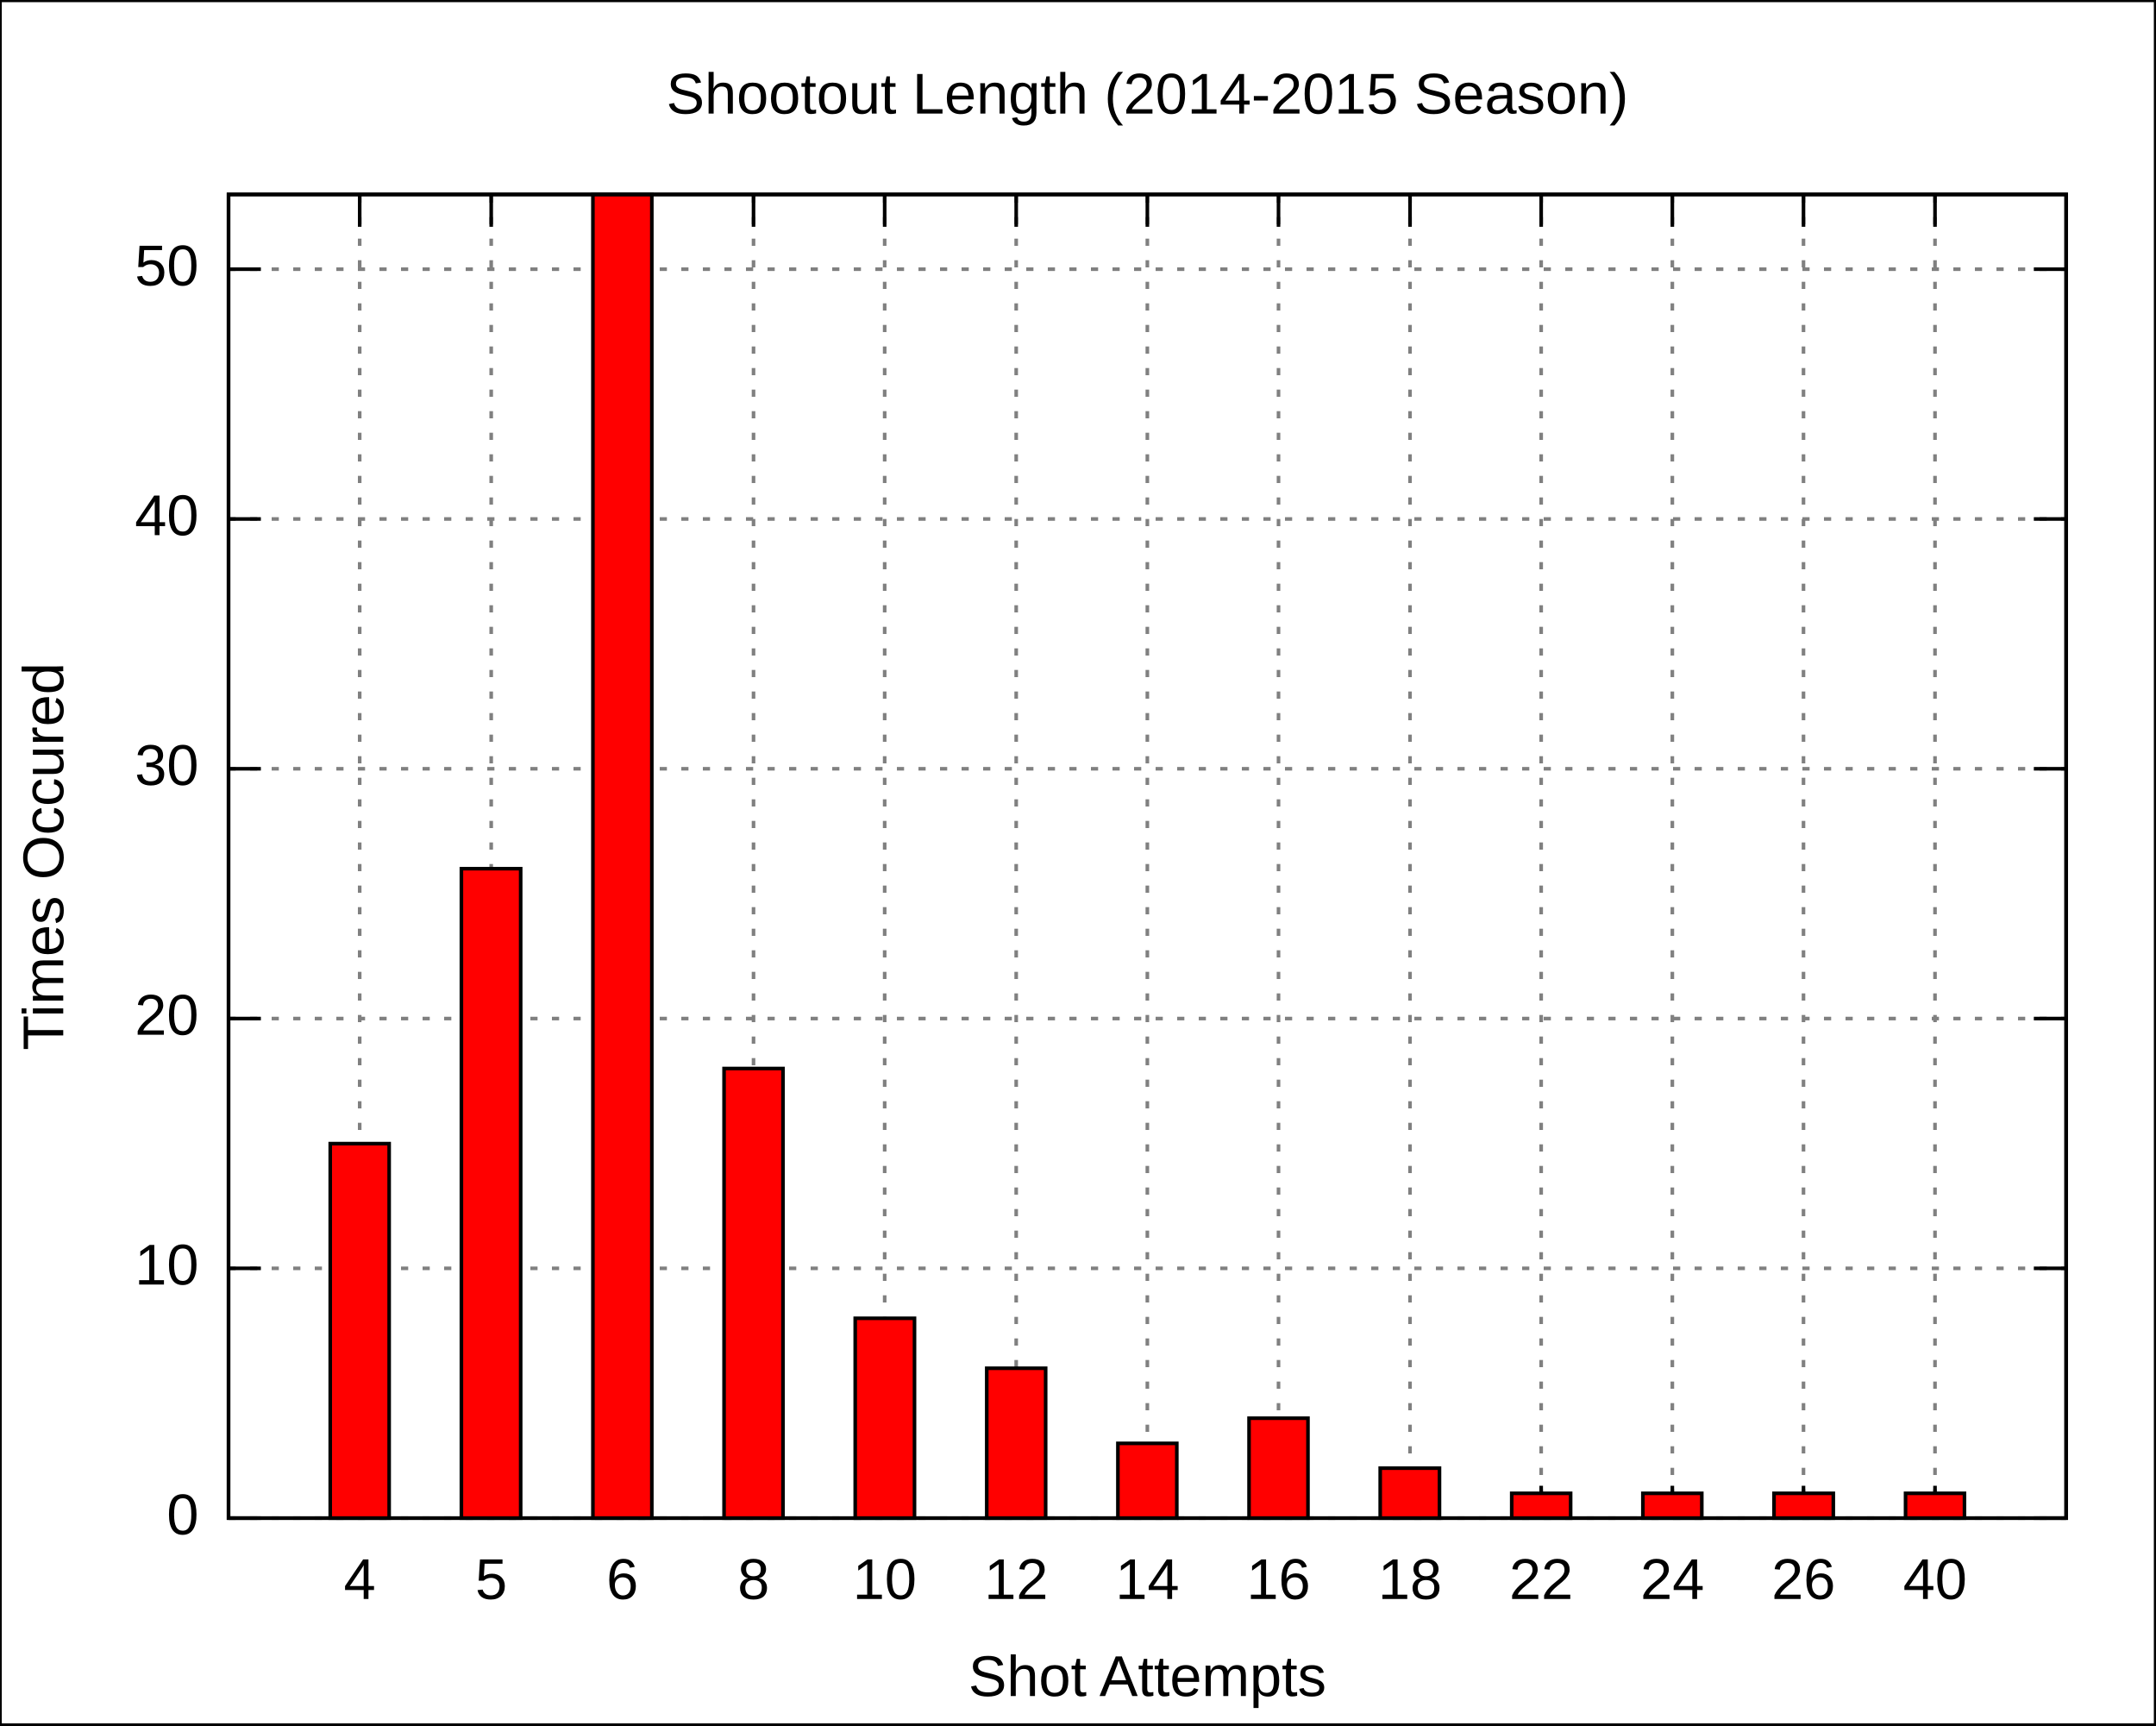
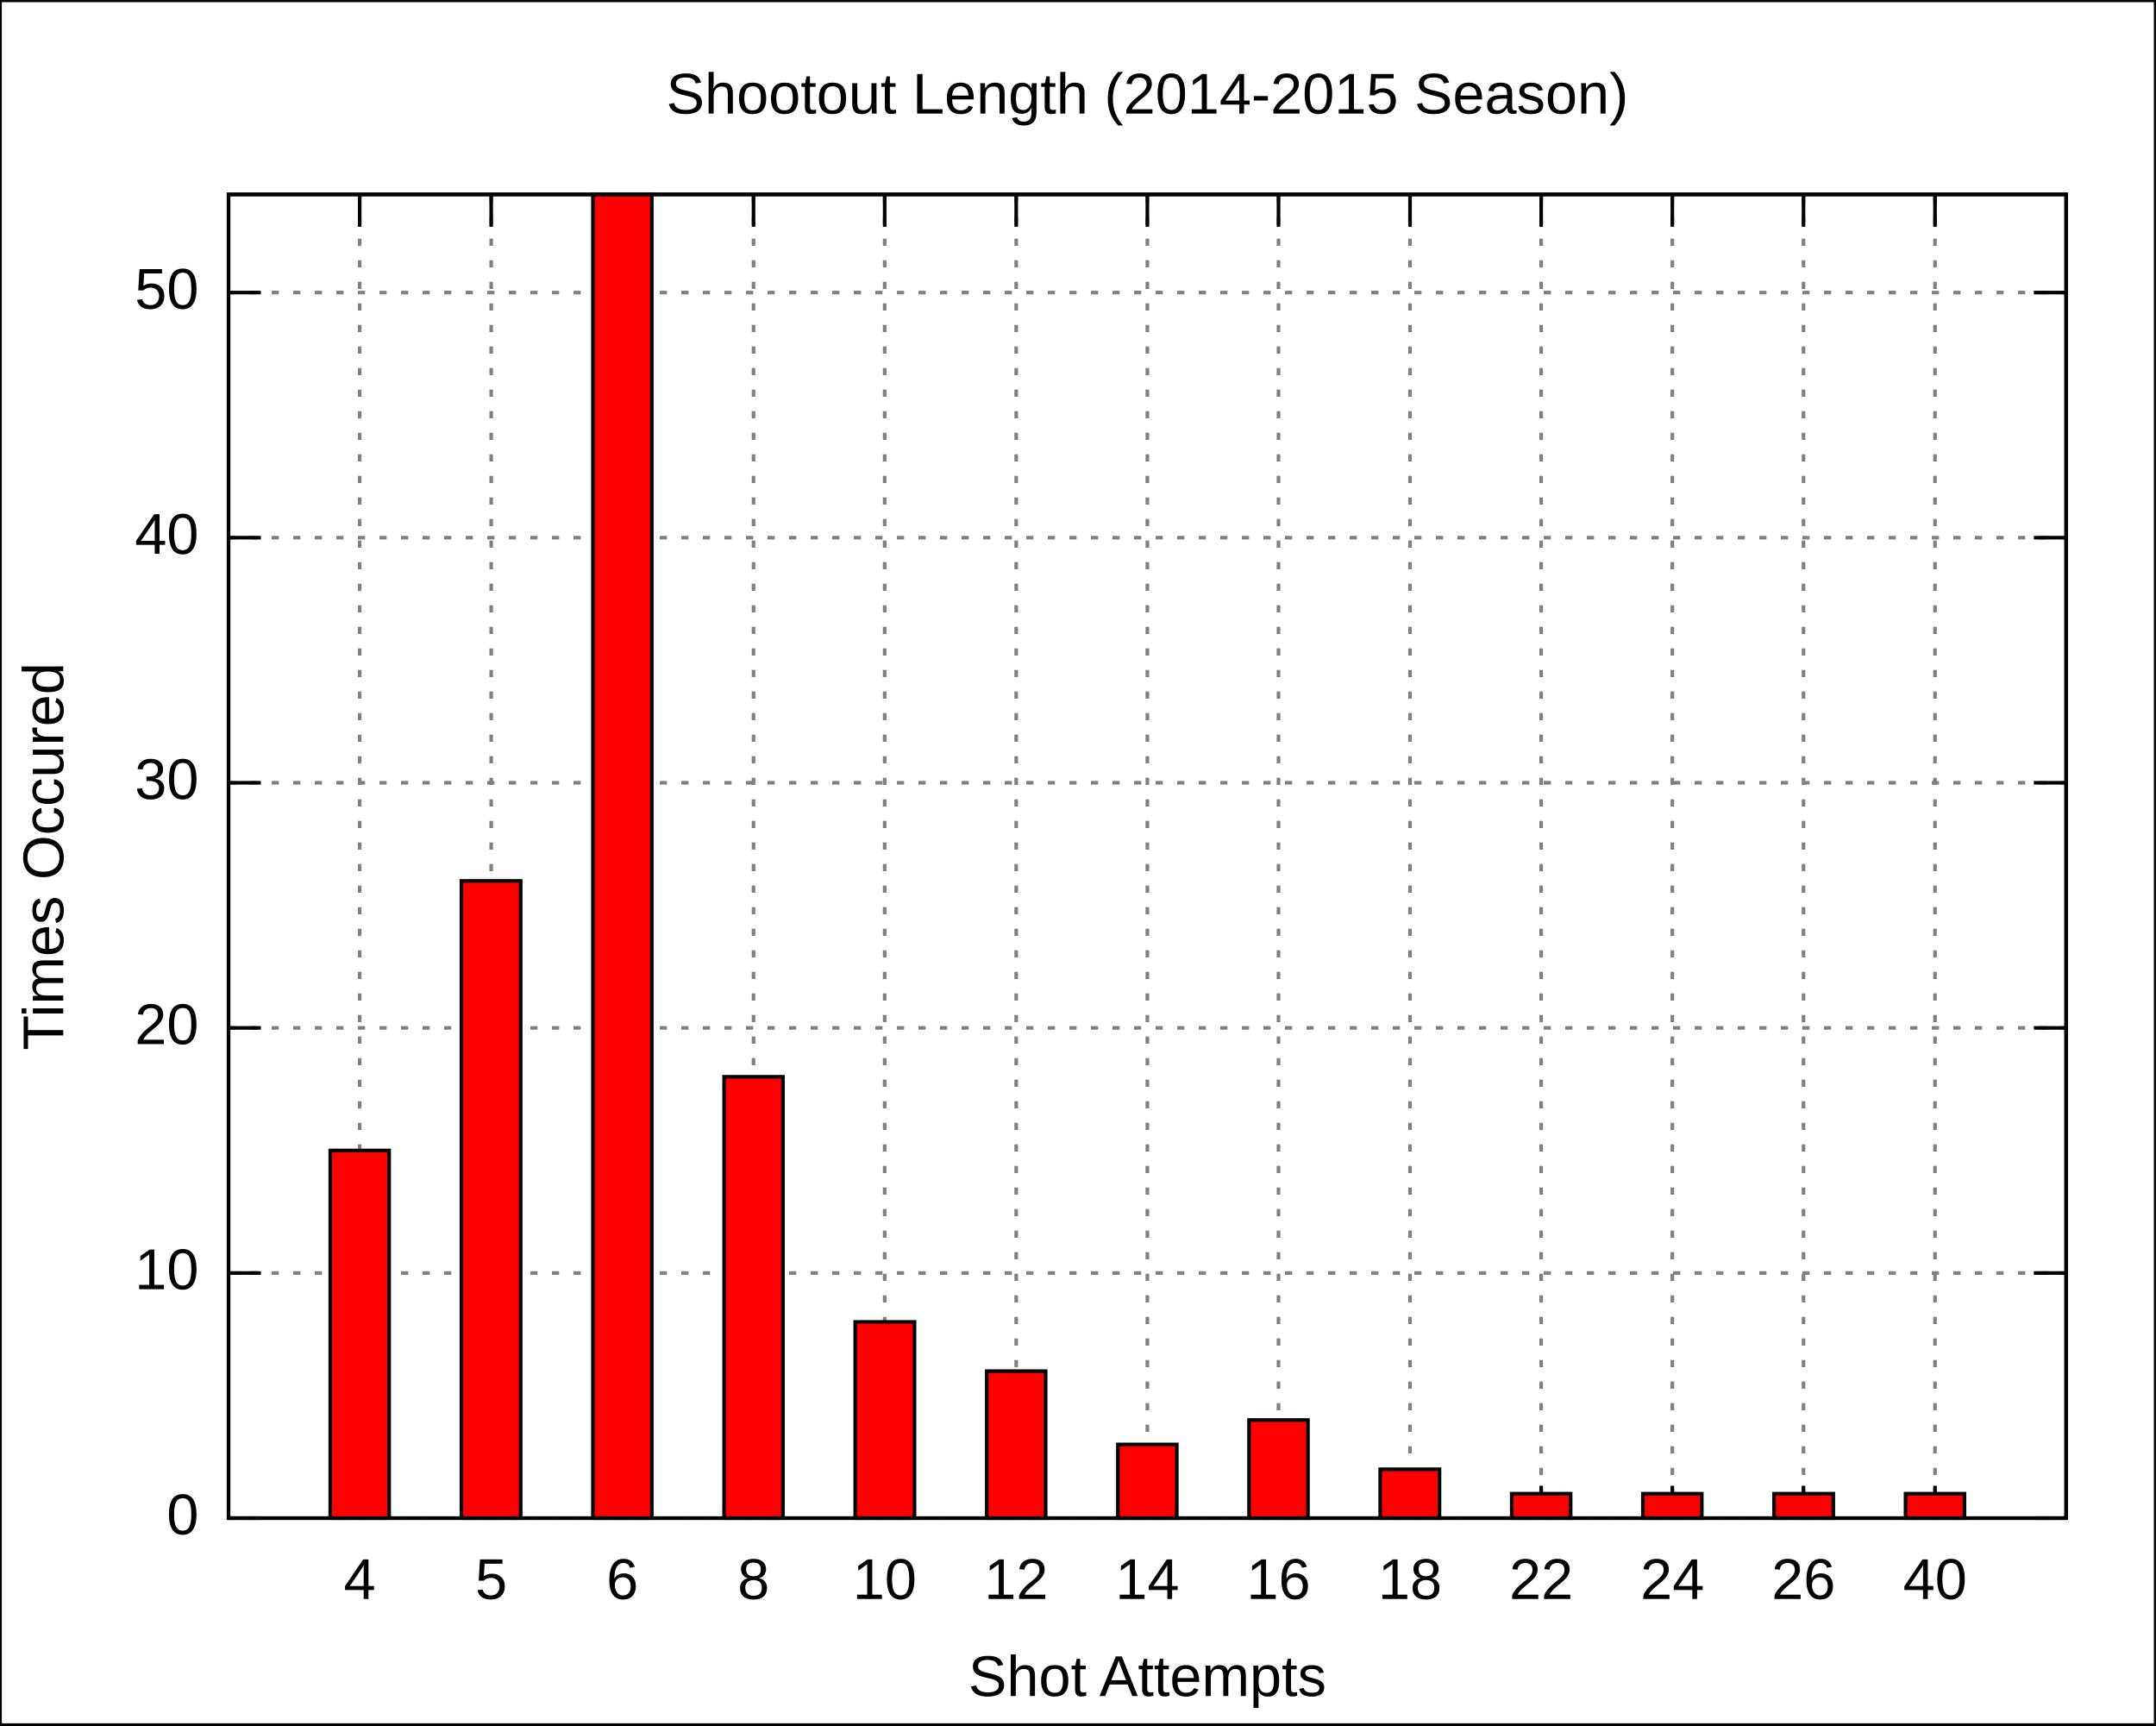
<svg xmlns="http://www.w3.org/2000/svg" xmlns:xlink="http://www.w3.org/1999/xlink" width="600" height="480" viewBox="0 0 600 480">
  <g id="gnuplot_canvas">
    <rect x="0" y="0" width="600" height="480" fill="none" />
    <defs>
      <circle id="gpDot" r="0.5" stroke-width="0.5" />
      <path id="gpPt0" stroke-width="0.222" stroke="currentColor" d="M-1,0 h2 M0,-1 v2" />
      <path id="gpPt1" stroke-width="0.222" stroke="currentColor" d="M-1,-1 L1,1 M1,-1 L-1,1" />
      <path id="gpPt2" stroke-width="0.222" stroke="currentColor" d="M-1,0 L1,0 M0,-1 L0,1 M-1,-1 L1,1 M-1,1 L1,-1" />
      <rect id="gpPt3" stroke-width="0.222" stroke="currentColor" x="-1" y="-1" width="2" height="2" />
      <rect id="gpPt4" stroke-width="0.222" stroke="currentColor" fill="currentColor" x="-1" y="-1" width="2" height="2" />
      <circle id="gpPt5" stroke-width="0.222" stroke="currentColor" cx="0" cy="0" r="1" />
      <use xlink:href="#gpPt5" id="gpPt6" fill="currentColor" stroke="none" />
      <path id="gpPt7" stroke-width="0.222" stroke="currentColor" d="M0,-1.33 L-1.33,0.67 L1.33,0.67 z" />
      <use xlink:href="#gpPt7" id="gpPt8" fill="currentColor" stroke="none" />
      <use xlink:href="#gpPt7" id="gpPt9" stroke="currentColor" transform="rotate(180)" />
      <use xlink:href="#gpPt9" id="gpPt10" fill="currentColor" stroke="none" />
      <use xlink:href="#gpPt3" id="gpPt11" stroke="currentColor" transform="rotate(45)" />
      <use xlink:href="#gpPt11" id="gpPt12" fill="currentColor" stroke="none" />
    </defs>
    <g style="fill:none; color:white; stroke:currentColor; stroke-width:1.00; stroke-linecap:butt; stroke-linejoin:miter">
</g>
    <g style="fill:none; color:black; stroke:currentColor; stroke-width:1.00; stroke-linecap:butt; stroke-linejoin:miter">
      <g style="stroke:none; shape-rendering:crispEdges">
        <polygon fill="rgb(255, 255, 255)" points="0.0,480.0 599.9,480.0 599.9,0.1 0.0,0.1 " />
      </g>
      <path stroke="black" d="M0.0,480.0 L0.0,0.1 L599.9,0.1 L599.9,480.0 L0.0,480.0  " />
    </g>
    <g style="fill:none; color:gray; stroke:currentColor; stroke-width:1.00; stroke-linecap:butt; stroke-linejoin:miter">
      <path stroke="gray" stroke-dasharray=" 2,4" class="gridline" d="M63.6,422.4 L575.0,422.4  " />
    </g>
    <g style="fill:none; color:black; stroke:currentColor; stroke-width:1.00; stroke-linecap:butt; stroke-linejoin:miter">
      <path stroke="black" d="M63.6,422.4 L72.6,422.4 M575.0,422.4 L566.0,422.4  " />
      <g transform="translate(55.3,426.9)" style="stroke:none; fill:black; font-family:Arial; font-size:12.00pt; text-anchor:end">
        <text> 0</text>
      </g>
    </g>
    <g style="fill:none; color:gray; stroke:currentColor; stroke-width:1.00; stroke-linecap:butt; stroke-linejoin:miter">
-       <path stroke="gray" stroke-dasharray=" 2,4" class="gridline" d="M63.6,352.9 L575.0,352.9  " />
-     </g>
-     <g style="fill:none; color:black; stroke:currentColor; stroke-width:1.00; stroke-linecap:butt; stroke-linejoin:miter">
-       <path stroke="black" d="M63.6,352.9 L72.6,352.9 M575.0,352.9 L566.0,352.9  " />
-       <g transform="translate(55.3,357.4)" style="stroke:none; fill:black; font-family:Arial; font-size:12.00pt; text-anchor:end">
+       <path stroke="gray" stroke-dasharray=" 2,4" class="gridline" d="M63.6,354.2 L575.0,354.2  " />
+     </g>
+     <g style="fill:none; color:black; stroke:currentColor; stroke-width:1.00; stroke-linecap:butt; stroke-linejoin:miter">
+       <path stroke="black" d="M63.6,354.2 L72.6,354.2 M575.0,354.2 L566.0,354.2  " />
+       <g transform="translate(55.3,358.7)" style="stroke:none; fill:black; font-family:Arial; font-size:12.00pt; text-anchor:end">
        <text> 10</text>
      </g>
    </g>
    <g style="fill:none; color:gray; stroke:currentColor; stroke-width:1.00; stroke-linecap:butt; stroke-linejoin:miter">
-       <path stroke="gray" stroke-dasharray=" 2,4" class="gridline" d="M63.6,283.4 L575.0,283.4  " />
-     </g>
-     <g style="fill:none; color:black; stroke:currentColor; stroke-width:1.00; stroke-linecap:butt; stroke-linejoin:miter">
-       <path stroke="black" d="M63.6,283.4 L72.6,283.4 M575.0,283.4 L566.0,283.4  " />
-       <g transform="translate(55.3,287.9)" style="stroke:none; fill:black; font-family:Arial; font-size:12.00pt; text-anchor:end">
+       <path stroke="gray" stroke-dasharray=" 2,4" class="gridline" d="M63.6,286.0 L575.0,286.0  " />
+     </g>
+     <g style="fill:none; color:black; stroke:currentColor; stroke-width:1.00; stroke-linecap:butt; stroke-linejoin:miter">
+       <path stroke="black" d="M63.6,286.0 L72.6,286.0 M575.0,286.0 L566.0,286.0  " />
+       <g transform="translate(55.3,290.5)" style="stroke:none; fill:black; font-family:Arial; font-size:12.00pt; text-anchor:end">
        <text> 20</text>
      </g>
    </g>
    <g style="fill:none; color:gray; stroke:currentColor; stroke-width:1.00; stroke-linecap:butt; stroke-linejoin:miter">
-       <path stroke="gray" stroke-dasharray=" 2,4" class="gridline" d="M63.6,213.9 L575.0,213.9  " />
-     </g>
-     <g style="fill:none; color:black; stroke:currentColor; stroke-width:1.00; stroke-linecap:butt; stroke-linejoin:miter">
-       <path stroke="black" d="M63.6,213.9 L72.6,213.9 M575.0,213.9 L566.0,213.9  " />
-       <g transform="translate(55.3,218.4)" style="stroke:none; fill:black; font-family:Arial; font-size:12.00pt; text-anchor:end">
+       <path stroke="gray" stroke-dasharray=" 2,4" class="gridline" d="M63.6,217.8 L575.0,217.8  " />
+     </g>
+     <g style="fill:none; color:black; stroke:currentColor; stroke-width:1.00; stroke-linecap:butt; stroke-linejoin:miter">
+       <path stroke="black" d="M63.6,217.8 L72.6,217.8 M575.0,217.8 L566.0,217.8  " />
+       <g transform="translate(55.3,222.3)" style="stroke:none; fill:black; font-family:Arial; font-size:12.00pt; text-anchor:end">
        <text> 30</text>
      </g>
    </g>
    <g style="fill:none; color:gray; stroke:currentColor; stroke-width:1.00; stroke-linecap:butt; stroke-linejoin:miter">
-       <path stroke="gray" stroke-dasharray=" 2,4" class="gridline" d="M63.6,144.4 L575.0,144.4  " />
-     </g>
-     <g style="fill:none; color:black; stroke:currentColor; stroke-width:1.00; stroke-linecap:butt; stroke-linejoin:miter">
-       <path stroke="black" d="M63.6,144.4 L72.6,144.4 M575.0,144.4 L566.0,144.4  " />
-       <g transform="translate(55.3,148.9)" style="stroke:none; fill:black; font-family:Arial; font-size:12.00pt; text-anchor:end">
+       <path stroke="gray" stroke-dasharray=" 2,4" class="gridline" d="M63.6,149.6 L575.0,149.6  " />
+     </g>
+     <g style="fill:none; color:black; stroke:currentColor; stroke-width:1.00; stroke-linecap:butt; stroke-linejoin:miter">
+       <path stroke="black" d="M63.6,149.6 L72.6,149.6 M575.0,149.6 L566.0,149.6  " />
+       <g transform="translate(55.3,154.1)" style="stroke:none; fill:black; font-family:Arial; font-size:12.00pt; text-anchor:end">
        <text> 40</text>
      </g>
    </g>
    <g style="fill:none; color:gray; stroke:currentColor; stroke-width:1.00; stroke-linecap:butt; stroke-linejoin:miter">
-       <path stroke="gray" stroke-dasharray=" 2,4" class="gridline" d="M63.6,74.9 L575.0,74.9  " />
-     </g>
-     <g style="fill:none; color:black; stroke:currentColor; stroke-width:1.00; stroke-linecap:butt; stroke-linejoin:miter">
-       <path stroke="black" d="M63.6,74.9 L72.6,74.9 M575.0,74.9 L566.0,74.9  " />
-       <g transform="translate(55.3,79.4)" style="stroke:none; fill:black; font-family:Arial; font-size:12.00pt; text-anchor:end">
+       <path stroke="gray" stroke-dasharray=" 2,4" class="gridline" d="M63.6,81.4 L575.0,81.4  " />
+     </g>
+     <g style="fill:none; color:black; stroke:currentColor; stroke-width:1.00; stroke-linecap:butt; stroke-linejoin:miter">
+       <path stroke="black" d="M63.6,81.4 L72.6,81.4 M575.0,81.4 L566.0,81.4  " />
+       <g transform="translate(55.3,85.9)" style="stroke:none; fill:black; font-family:Arial; font-size:12.00pt; text-anchor:end">
        <text> 50</text>
      </g>
    </g>
    <g style="fill:none; color:gray; stroke:currentColor; stroke-width:1.00; stroke-linecap:butt; stroke-linejoin:miter">
      <path stroke="gray" stroke-dasharray=" 2,4" class="gridline" d="M100.1,422.4 L100.1,54.1  " />
    </g>
    <g style="fill:none; color:black; stroke:currentColor; stroke-width:1.00; stroke-linecap:butt; stroke-linejoin:miter">
      <path stroke="black" d="M100.1,422.4 L100.1,413.4 M100.1,54.1 L100.1,63.1  " />
      <g transform="translate(100.1,444.9)" style="stroke:none; fill:black; font-family:Arial; font-size:12.00pt; text-anchor:middle">
        <text>4</text>
      </g>
    </g>
    <g style="fill:none; color:gray; stroke:currentColor; stroke-width:1.00; stroke-linecap:butt; stroke-linejoin:miter">
      <path stroke="gray" stroke-dasharray=" 2,4" class="gridline" d="M136.7,422.4 L136.7,54.1  " />
    </g>
    <g style="fill:none; color:black; stroke:currentColor; stroke-width:1.00; stroke-linecap:butt; stroke-linejoin:miter">
      <path stroke="black" d="M136.7,422.4 L136.7,413.4 M136.7,54.1 L136.7,63.1  " />
      <g transform="translate(136.7,444.9)" style="stroke:none; fill:black; font-family:Arial; font-size:12.00pt; text-anchor:middle">
        <text>5</text>
      </g>
    </g>
    <g style="fill:none; color:gray; stroke:currentColor; stroke-width:1.00; stroke-linecap:butt; stroke-linejoin:miter">
      <path stroke="gray" stroke-dasharray=" 2,4" class="gridline" d="M173.2,422.4 L173.2,54.1  " />
    </g>
    <g style="fill:none; color:black; stroke:currentColor; stroke-width:1.00; stroke-linecap:butt; stroke-linejoin:miter">
      <path stroke="black" d="M173.2,422.4 L173.2,413.4 M173.2,54.1 L173.2,63.1  " />
      <g transform="translate(173.2,444.9)" style="stroke:none; fill:black; font-family:Arial; font-size:12.00pt; text-anchor:middle">
        <text>6</text>
      </g>
    </g>
    <g style="fill:none; color:gray; stroke:currentColor; stroke-width:1.00; stroke-linecap:butt; stroke-linejoin:miter">
      <path stroke="gray" stroke-dasharray=" 2,4" class="gridline" d="M209.7,422.4 L209.7,54.1  " />
    </g>
    <g style="fill:none; color:black; stroke:currentColor; stroke-width:1.00; stroke-linecap:butt; stroke-linejoin:miter">
      <path stroke="black" d="M209.7,422.4 L209.7,413.4 M209.7,54.1 L209.7,63.1  " />
      <g transform="translate(209.7,444.9)" style="stroke:none; fill:black; font-family:Arial; font-size:12.00pt; text-anchor:middle">
        <text>8</text>
      </g>
    </g>
    <g style="fill:none; color:gray; stroke:currentColor; stroke-width:1.00; stroke-linecap:butt; stroke-linejoin:miter">
      <path stroke="gray" stroke-dasharray=" 2,4" class="gridline" d="M246.2,422.4 L246.2,54.1  " />
    </g>
    <g style="fill:none; color:black; stroke:currentColor; stroke-width:1.00; stroke-linecap:butt; stroke-linejoin:miter">
      <path stroke="black" d="M246.2,422.4 L246.2,413.4 M246.2,54.1 L246.2,63.1  " />
      <g transform="translate(246.2,444.9)" style="stroke:none; fill:black; font-family:Arial; font-size:12.00pt; text-anchor:middle">
        <text>10</text>
      </g>
    </g>
    <g style="fill:none; color:gray; stroke:currentColor; stroke-width:1.00; stroke-linecap:butt; stroke-linejoin:miter">
      <path stroke="gray" stroke-dasharray=" 2,4" class="gridline" d="M282.8,422.4 L282.8,54.1  " />
    </g>
    <g style="fill:none; color:black; stroke:currentColor; stroke-width:1.00; stroke-linecap:butt; stroke-linejoin:miter">
      <path stroke="black" d="M282.8,422.4 L282.8,413.4 M282.8,54.1 L282.8,63.1  " />
      <g transform="translate(282.8,444.9)" style="stroke:none; fill:black; font-family:Arial; font-size:12.00pt; text-anchor:middle">
        <text>12</text>
      </g>
    </g>
    <g style="fill:none; color:gray; stroke:currentColor; stroke-width:1.00; stroke-linecap:butt; stroke-linejoin:miter">
      <path stroke="gray" stroke-dasharray=" 2,4" class="gridline" d="M319.3,422.4 L319.3,54.1  " />
    </g>
    <g style="fill:none; color:black; stroke:currentColor; stroke-width:1.00; stroke-linecap:butt; stroke-linejoin:miter">
      <path stroke="black" d="M319.3,422.4 L319.3,413.4 M319.3,54.1 L319.3,63.1  " />
      <g transform="translate(319.3,444.9)" style="stroke:none; fill:black; font-family:Arial; font-size:12.00pt; text-anchor:middle">
        <text>14</text>
      </g>
    </g>
    <g style="fill:none; color:gray; stroke:currentColor; stroke-width:1.00; stroke-linecap:butt; stroke-linejoin:miter">
      <path stroke="gray" stroke-dasharray=" 2,4" class="gridline" d="M355.8,422.4 L355.8,54.1  " />
    </g>
    <g style="fill:none; color:black; stroke:currentColor; stroke-width:1.00; stroke-linecap:butt; stroke-linejoin:miter">
      <path stroke="black" d="M355.8,422.4 L355.8,413.4 M355.8,54.1 L355.8,63.1  " />
      <g transform="translate(355.8,444.9)" style="stroke:none; fill:black; font-family:Arial; font-size:12.00pt; text-anchor:middle">
        <text>16</text>
      </g>
    </g>
    <g style="fill:none; color:gray; stroke:currentColor; stroke-width:1.00; stroke-linecap:butt; stroke-linejoin:miter">
      <path stroke="gray" stroke-dasharray=" 2,4" class="gridline" d="M392.4,422.4 L392.4,54.1  " />
    </g>
    <g style="fill:none; color:black; stroke:currentColor; stroke-width:1.00; stroke-linecap:butt; stroke-linejoin:miter">
      <path stroke="black" d="M392.4,422.4 L392.4,413.4 M392.4,54.1 L392.4,63.1  " />
      <g transform="translate(392.4,444.9)" style="stroke:none; fill:black; font-family:Arial; font-size:12.00pt; text-anchor:middle">
        <text>18</text>
      </g>
    </g>
    <g style="fill:none; color:gray; stroke:currentColor; stroke-width:1.00; stroke-linecap:butt; stroke-linejoin:miter">
      <path stroke="gray" stroke-dasharray=" 2,4" class="gridline" d="M428.9,422.4 L428.9,54.1  " />
    </g>
    <g style="fill:none; color:black; stroke:currentColor; stroke-width:1.00; stroke-linecap:butt; stroke-linejoin:miter">
      <path stroke="black" d="M428.9,422.4 L428.9,413.4 M428.9,54.1 L428.9,63.1  " />
      <g transform="translate(428.9,444.9)" style="stroke:none; fill:black; font-family:Arial; font-size:12.00pt; text-anchor:middle">
        <text>22</text>
      </g>
    </g>
    <g style="fill:none; color:gray; stroke:currentColor; stroke-width:1.00; stroke-linecap:butt; stroke-linejoin:miter">
      <path stroke="gray" stroke-dasharray=" 2,4" class="gridline" d="M465.4,422.4 L465.4,54.1  " />
    </g>
    <g style="fill:none; color:black; stroke:currentColor; stroke-width:1.00; stroke-linecap:butt; stroke-linejoin:miter">
      <path stroke="black" d="M465.4,422.4 L465.4,413.4 M465.4,54.1 L465.4,63.1  " />
      <g transform="translate(465.4,444.9)" style="stroke:none; fill:black; font-family:Arial; font-size:12.00pt; text-anchor:middle">
        <text>24</text>
      </g>
    </g>
    <g style="fill:none; color:gray; stroke:currentColor; stroke-width:1.00; stroke-linecap:butt; stroke-linejoin:miter">
      <path stroke="gray" stroke-dasharray=" 2,4" class="gridline" d="M501.9,422.4 L501.9,54.1  " />
    </g>
    <g style="fill:none; color:black; stroke:currentColor; stroke-width:1.00; stroke-linecap:butt; stroke-linejoin:miter">
      <path stroke="black" d="M501.9,422.4 L501.9,413.4 M501.9,54.1 L501.9,63.1  " />
      <g transform="translate(501.9,444.9)" style="stroke:none; fill:black; font-family:Arial; font-size:12.00pt; text-anchor:middle">
        <text>26</text>
      </g>
    </g>
    <g style="fill:none; color:gray; stroke:currentColor; stroke-width:1.00; stroke-linecap:butt; stroke-linejoin:miter">
      <path stroke="gray" stroke-dasharray=" 2,4" class="gridline" d="M538.5,422.4 L538.5,54.1  " />
    </g>
    <g style="fill:none; color:black; stroke:currentColor; stroke-width:1.00; stroke-linecap:butt; stroke-linejoin:miter">
      <path stroke="black" d="M538.5,422.4 L538.5,413.4 M538.5,54.1 L538.5,63.1  " />
      <g transform="translate(538.5,444.9)" style="stroke:none; fill:black; font-family:Arial; font-size:12.00pt; text-anchor:middle">
        <text>40</text>
      </g>
      <path stroke="black" d="M63.6,54.1 L63.6,422.4 L575.0,422.4 L575.0,54.1 L63.6,54.1 Z  " />
      <g transform="translate(17.6,238.3) rotate(270)" style="stroke:none; fill:black; font-family:Arial; font-size:12.00pt; text-anchor:middle">
        <text>Times Occured</text>
      </g>
      <g transform="translate(319.3,471.9)" style="stroke:none; fill:black; font-family:Arial; font-size:12.00pt; text-anchor:middle">
        <text>Shot Attempts</text>
      </g>
      <g transform="translate(319.3,31.6)" style="stroke:none; fill:black; font-family:Arial; font-size:12.00pt; text-anchor:middle">
        <text>Shootout Length (2014-2015 Season)</text>
      </g>
    </g>
    <g id="gnuplot_plot_1">
      <g style="fill:none; color:red; stroke:currentColor; stroke-width:1.00; stroke-linecap:butt; stroke-linejoin:miter">
        <g style="stroke:none; shape-rendering:crispEdges">
-           <polygon fill="red" points="91.9,422.4 108.4,422.4 108.4,318.1 91.9,318.1 " />
-         </g>
-         <path stroke="black" d="M91.9,422.4 L91.9,318.2 L108.3,318.2 L108.3,422.4 L91.9,422.4 Z  " />
-         <g style="stroke:none; shape-rendering:crispEdges">
-           <polygon fill="currentColor" points="128.4,422.4 145.0,422.4 145.0,241.6 128.4,241.6 " />
-         </g>
-         <path stroke="black" d="M128.4,422.4 L128.4,241.7 L144.9,241.7 L144.9,422.4 L128.4,422.4 Z  " />
+           <polygon fill="red" points="91.9,422.4 108.4,422.4 108.4,320.0 91.9,320.0 " />
+         </g>
+         <path stroke="black" d="M91.9,422.4 L91.9,320.1 L108.3,320.1 L108.3,422.4 L91.9,422.4 Z  " />
+         <g style="stroke:none; shape-rendering:crispEdges">
+           <polygon fill="currentColor" points="128.4,422.4 145.0,422.4 145.0,245.0 128.4,245.0 " />
+         </g>
+         <path stroke="black" d="M128.4,422.4 L128.4,245.1 L144.9,245.1 L144.9,422.4 L128.4,422.4 Z  " />
        <g style="stroke:none; shape-rendering:crispEdges">
          <polygon fill="currentColor" points="165.0,422.4 181.5,422.4 181.5,54.0 165.0,54.0 " />
        </g>
        <path stroke="black" d="M165.0,422.4 L165.0,54.1 L181.4,54.1 L181.4,422.4 L165.0,422.4 Z  " />
        <g style="stroke:none; shape-rendering:crispEdges">
-           <polygon fill="currentColor" points="201.5,422.4 218.0,422.4 218.0,297.2 201.5,297.2 " />
-         </g>
-         <path stroke="black" d="M201.5,422.4 L201.5,297.3 L217.9,297.3 L217.9,422.4 L201.5,422.4 Z  " />
-         <g style="stroke:none; shape-rendering:crispEdges">
-           <polygon fill="currentColor" points="238.0,422.4 254.6,422.4 254.6,366.7 238.0,366.7 " />
-         </g>
-         <path stroke="black" d="M238.0,422.4 L238.0,366.8 L254.5,366.8 L254.5,422.4 L238.0,422.4 Z  " />
-         <g style="stroke:none; shape-rendering:crispEdges">
-           <polygon fill="currentColor" points="274.6,422.4 291.1,422.4 291.1,380.6 274.6,380.6 " />
-         </g>
-         <path stroke="black" d="M274.6,422.4 L274.6,380.7 L291.0,380.7 L291.0,422.4 L274.6,422.4 Z  " />
-         <g style="stroke:none; shape-rendering:crispEdges">
-           <polygon fill="currentColor" points="311.1,422.4 327.6,422.4 327.6,401.5 311.1,401.5 " />
-         </g>
-         <path stroke="black" d="M311.1,422.4 L311.1,401.6 L327.5,401.6 L327.5,422.4 L311.1,422.4 Z  " />
-         <g style="stroke:none; shape-rendering:crispEdges">
-           <polygon fill="currentColor" points="347.6,422.4 364.1,422.4 364.1,394.5 347.6,394.5 " />
-         </g>
-         <path stroke="black" d="M347.6,422.4 L347.6,394.6 L364.0,394.6 L364.0,422.4 L347.6,422.4 Z  " />
-         <g style="stroke:none; shape-rendering:crispEdges">
-           <polygon fill="currentColor" points="384.1,422.4 400.7,422.4 400.7,408.4 384.1,408.4 " />
-         </g>
-         <path stroke="black" d="M384.1,422.4 L384.1,408.5 L400.6,408.5 L400.6,422.4 L384.1,422.4 Z  " />
-         <g style="stroke:none; shape-rendering:crispEdges">
-           <polygon fill="currentColor" points="420.7,422.4 437.2,422.4 437.2,415.4 420.7,415.4 " />
-         </g>
-         <path stroke="black" d="M420.7,422.4 L420.7,415.5 L437.1,415.5 L437.1,422.4 L420.7,422.4 Z  " />
-         <g style="stroke:none; shape-rendering:crispEdges">
-           <polygon fill="currentColor" points="457.2,422.4 473.7,422.4 473.7,415.4 457.2,415.4 " />
-         </g>
-         <path stroke="black" d="M457.2,422.4 L457.2,415.5 L473.6,415.5 L473.6,422.4 L457.2,422.4 Z  " />
-         <g style="stroke:none; shape-rendering:crispEdges">
-           <polygon fill="currentColor" points="493.7,422.4 510.3,422.4 510.3,415.4 493.7,415.4 " />
-         </g>
-         <path stroke="black" d="M493.7,422.4 L493.7,415.5 L510.2,415.5 L510.2,422.4 L493.7,422.4 Z  " />
-         <g style="stroke:none; shape-rendering:crispEdges">
-           <polygon fill="currentColor" points="530.3,422.4 546.8,422.4 546.8,415.4 530.3,415.4 " />
-         </g>
-         <path stroke="black" d="M530.3,422.4 L530.3,415.5 L546.7,415.5 L546.7,422.4 L530.3,422.4 Z  " />
+           <polygon fill="currentColor" points="201.5,422.4 218.0,422.4 218.0,299.5 201.5,299.5 " />
+         </g>
+         <path stroke="black" d="M201.5,422.4 L201.5,299.6 L217.9,299.6 L217.9,422.4 L201.5,422.4 Z  " />
+         <g style="stroke:none; shape-rendering:crispEdges">
+           <polygon fill="currentColor" points="238.0,422.4 254.6,422.4 254.6,367.7 238.0,367.7 " />
+         </g>
+         <path stroke="black" d="M238.0,422.4 L238.0,367.8 L254.5,367.8 L254.5,422.4 L238.0,422.4 Z  " />
+         <g style="stroke:none; shape-rendering:crispEdges">
+           <polygon fill="currentColor" points="274.6,422.4 291.1,422.4 291.1,381.4 274.6,381.4 " />
+         </g>
+         <path stroke="black" d="M274.6,422.4 L274.6,381.5 L291.0,381.5 L291.0,422.4 L274.6,422.4 Z  " />
+         <g style="stroke:none; shape-rendering:crispEdges">
+           <polygon fill="currentColor" points="311.1,422.4 327.6,422.4 327.6,401.8 311.1,401.8 " />
+         </g>
+         <path stroke="black" d="M311.1,422.4 L311.1,401.9 L327.5,401.9 L327.5,422.4 L311.1,422.4 Z  " />
+         <g style="stroke:none; shape-rendering:crispEdges">
+           <polygon fill="currentColor" points="347.6,422.4 364.1,422.4 364.1,395.0 347.6,395.0 " />
+         </g>
+         <path stroke="black" d="M347.6,422.4 L347.6,395.1 L364.0,395.1 L364.0,422.4 L347.6,422.4 Z  " />
+         <g style="stroke:none; shape-rendering:crispEdges">
+           <polygon fill="currentColor" points="384.1,422.4 400.7,422.4 400.7,408.7 384.1,408.7 " />
+         </g>
+         <path stroke="black" d="M384.1,422.4 L384.1,408.8 L400.6,408.8 L400.6,422.4 L384.1,422.4 Z  " />
+         <g style="stroke:none; shape-rendering:crispEdges">
+           <polygon fill="currentColor" points="420.7,422.4 437.2,422.4 437.2,415.5 420.7,415.5 " />
+         </g>
+         <path stroke="black" d="M420.7,422.4 L420.7,415.6 L437.1,415.6 L437.1,422.4 L420.7,422.4 Z  " />
+         <g style="stroke:none; shape-rendering:crispEdges">
+           <polygon fill="currentColor" points="457.2,422.4 473.7,422.4 473.7,415.5 457.2,415.5 " />
+         </g>
+         <path stroke="black" d="M457.2,422.4 L457.2,415.6 L473.6,415.6 L473.6,422.4 L457.2,422.4 Z  " />
+         <g style="stroke:none; shape-rendering:crispEdges">
+           <polygon fill="currentColor" points="493.7,422.4 510.3,422.4 510.3,415.5 493.7,415.5 " />
+         </g>
+         <path stroke="black" d="M493.7,422.4 L493.7,415.6 L510.2,415.6 L510.2,422.4 L493.7,422.4 Z  " />
+         <g style="stroke:none; shape-rendering:crispEdges">
+           <polygon fill="currentColor" points="530.3,422.4 546.8,422.4 546.8,415.5 530.3,415.5 " />
+         </g>
+         <path stroke="black" d="M530.3,422.4 L530.3,415.6 L546.7,415.6 L546.7,422.4 L530.3,422.4 Z  " />
      </g>
    </g>
    <g style="fill:none; color:black; stroke:currentColor; stroke-width:1.00; stroke-linecap:butt; stroke-linejoin:miter">
      <path stroke="black" d="M63.6,54.1 L63.6,422.4 L575.0,422.4 L575.0,54.1 L63.6,54.1 Z  " />
    </g>
  </g>
</svg>
